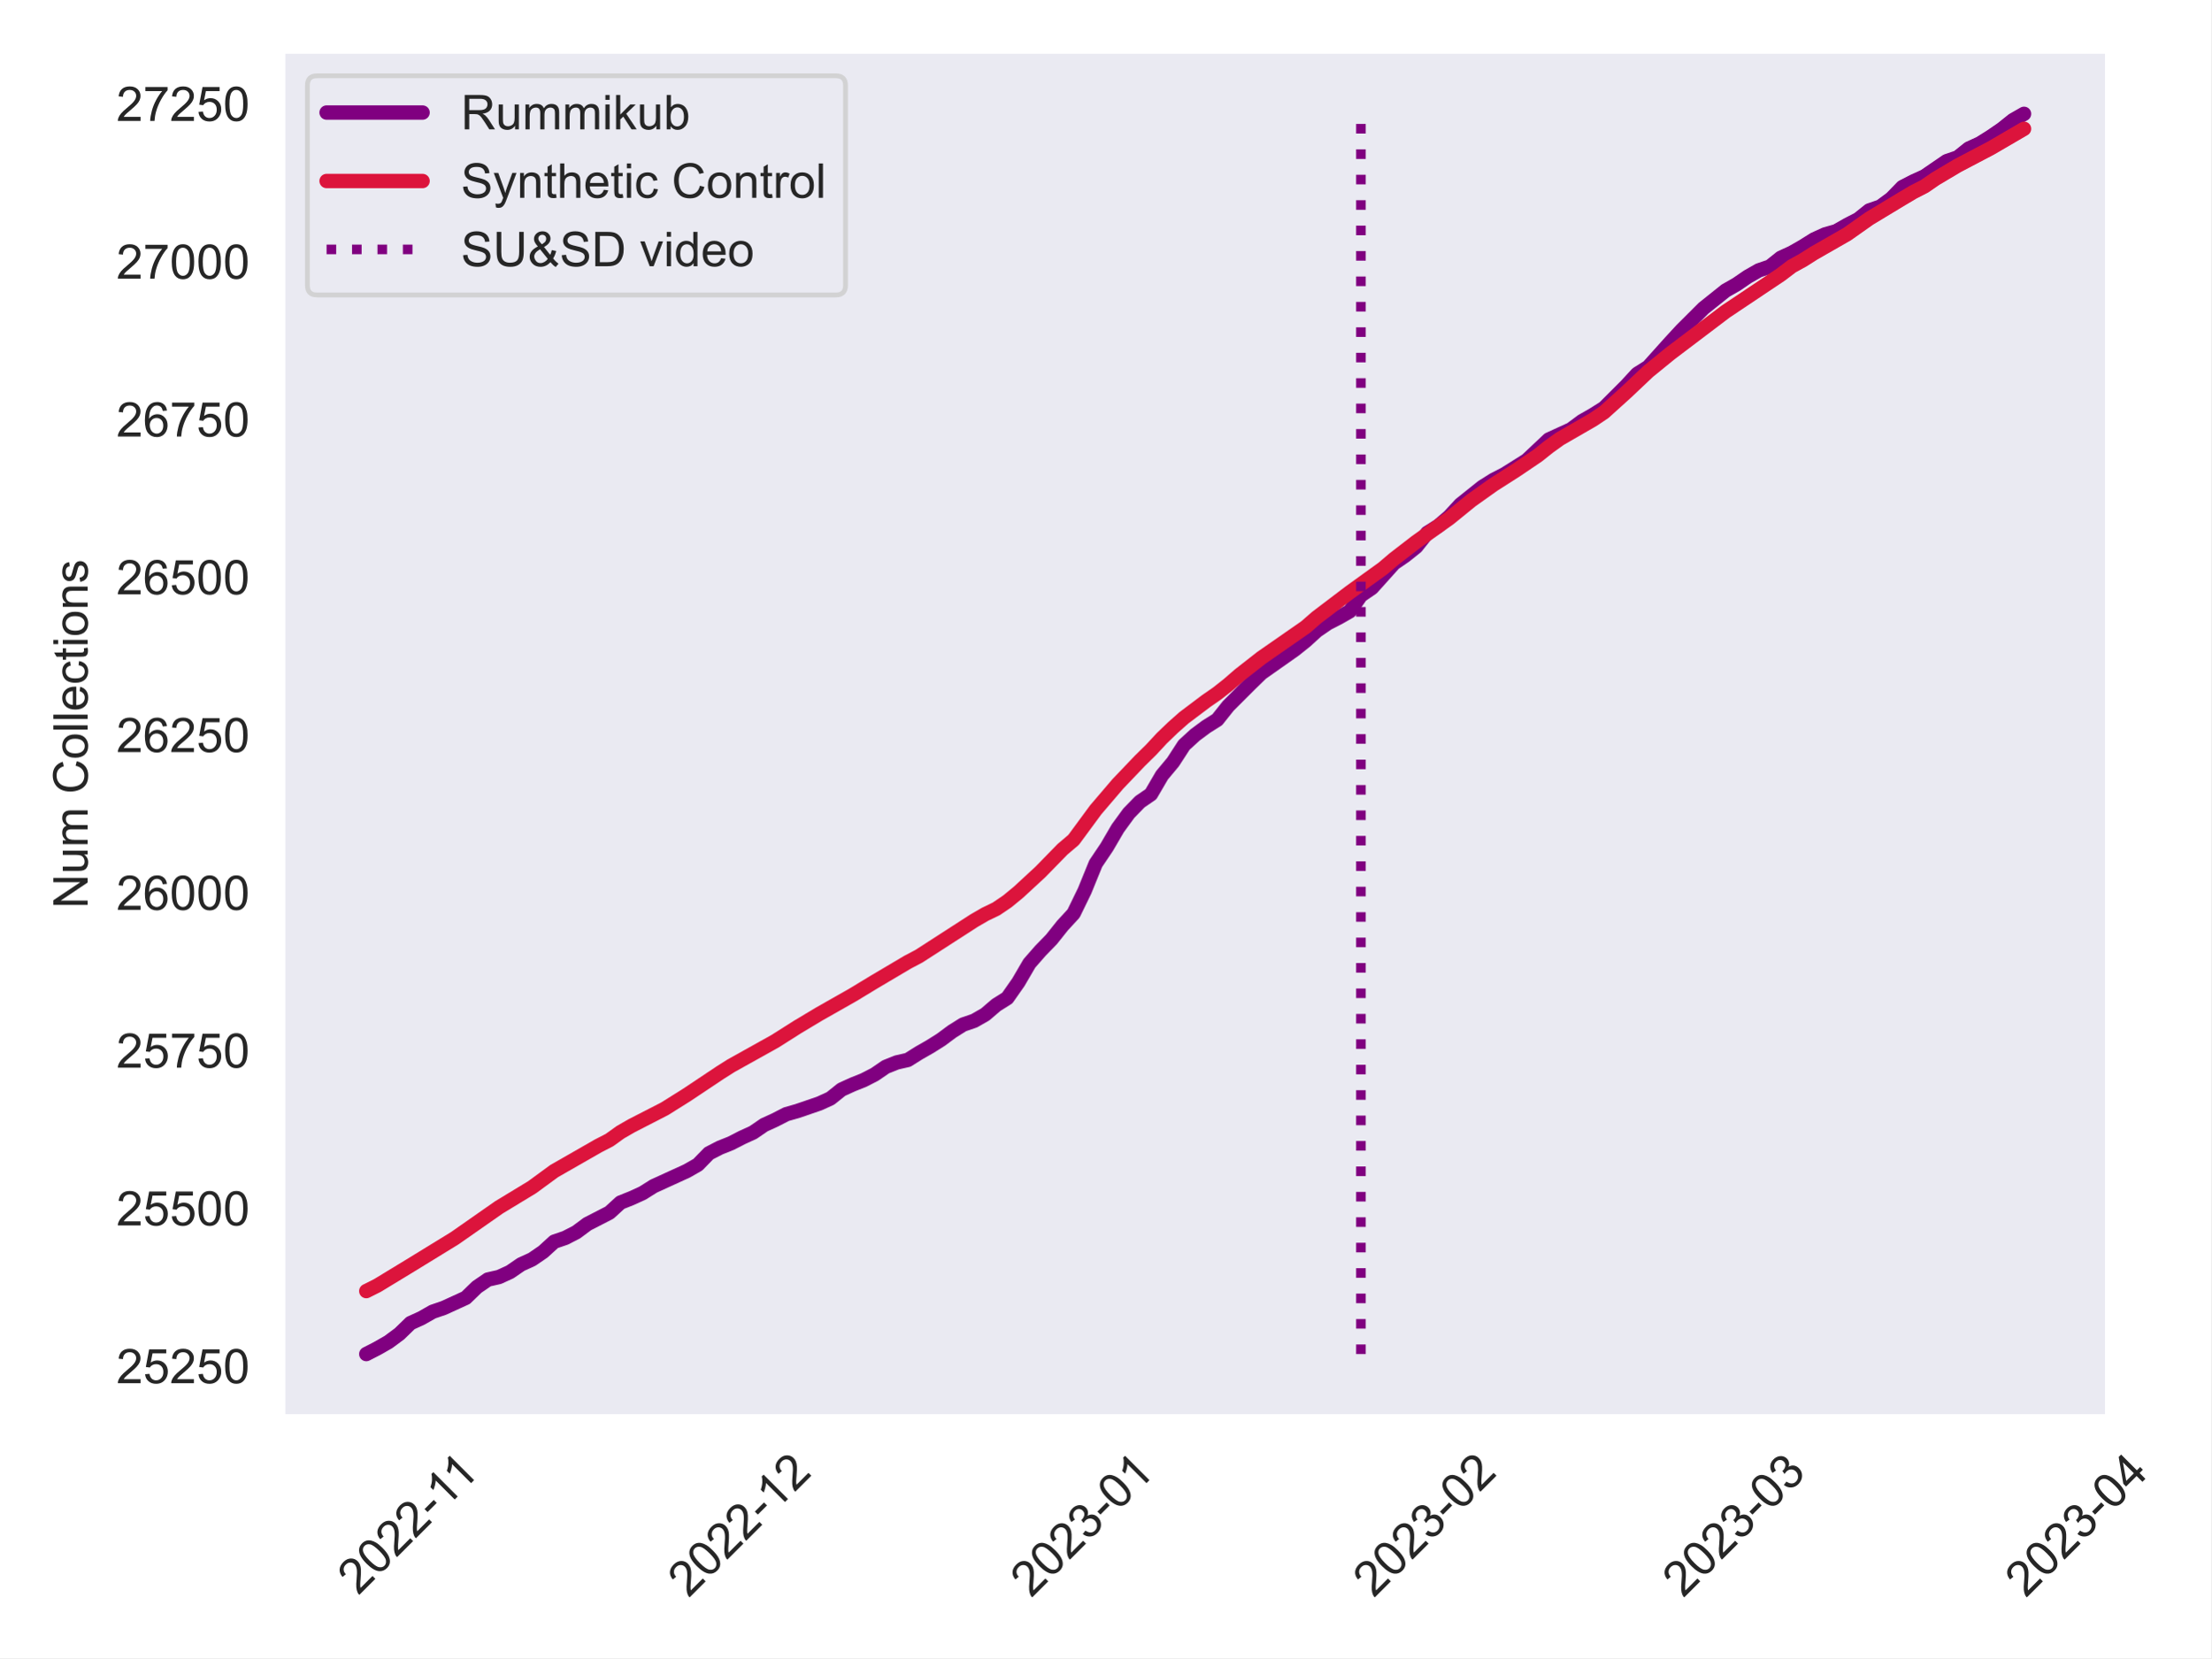
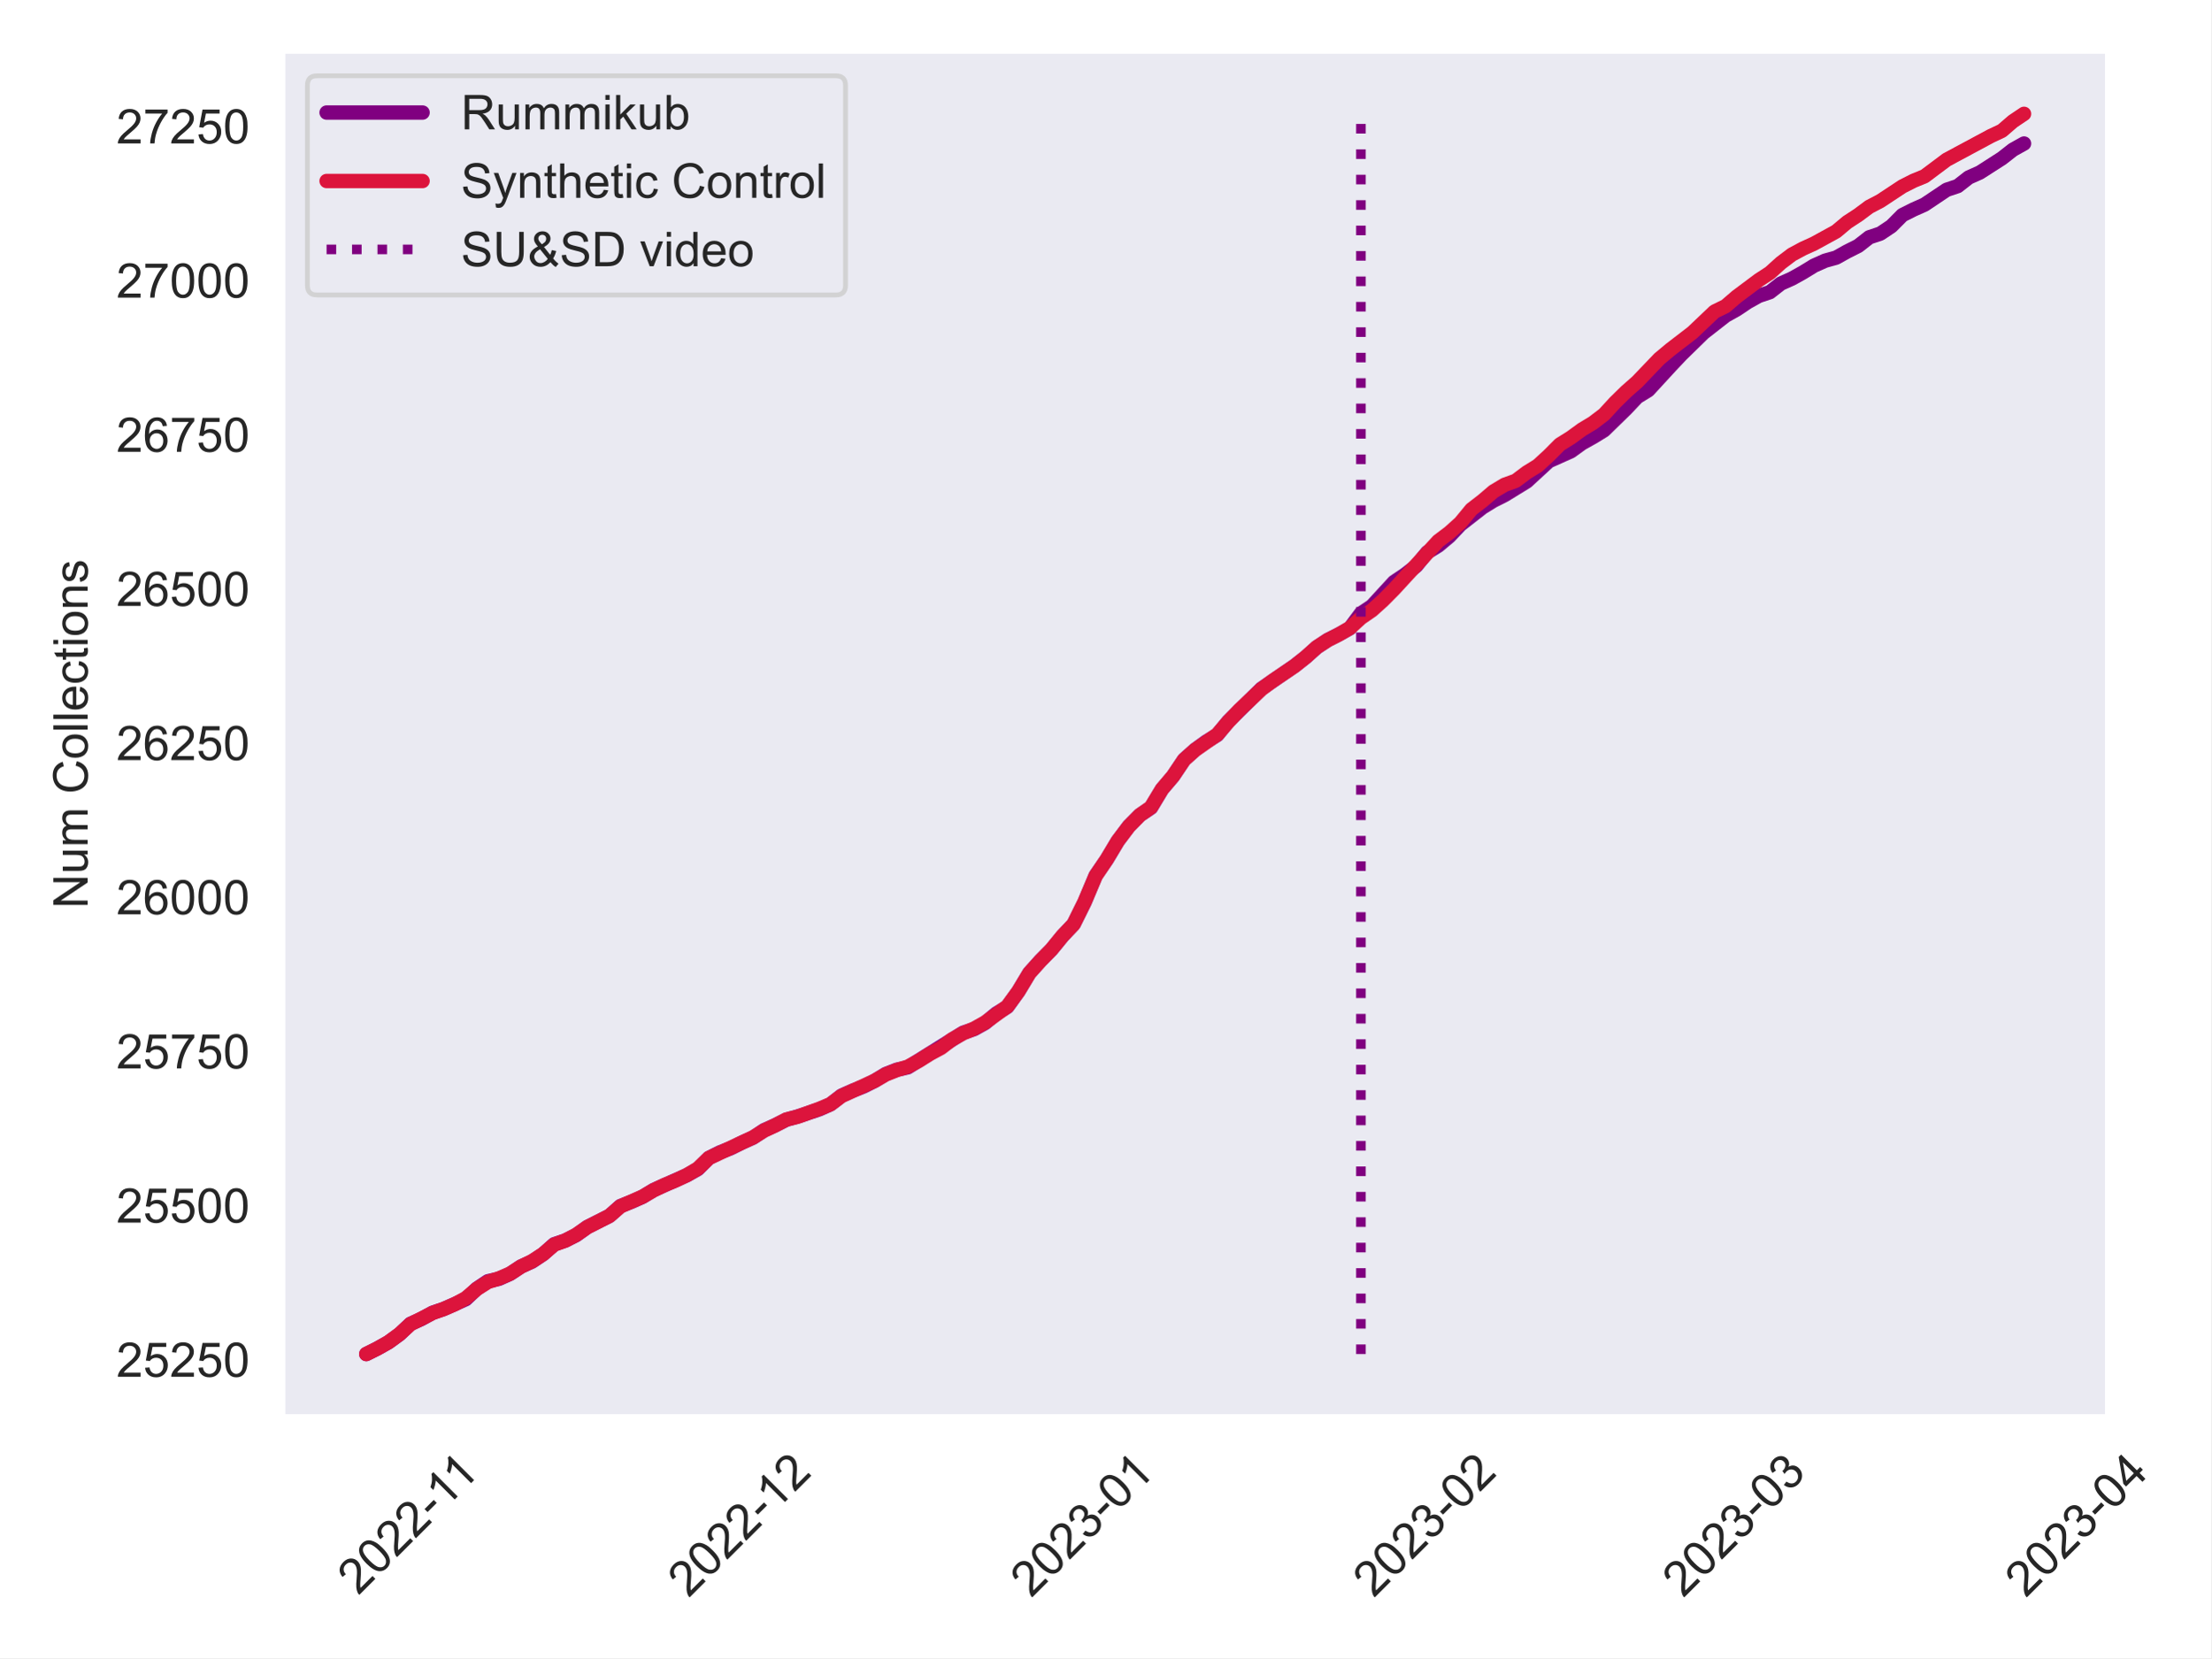
<svg xmlns="http://www.w3.org/2000/svg" xmlns:xlink="http://www.w3.org/1999/xlink" width="460.8pt" height="345.6pt" viewBox="0 0 460.8 345.6" version="1.1">
  <defs>
    <style type="text/css">*{stroke-linejoin: round; stroke-linecap: butt}</style>
  </defs>
  <g id="figure_1">
    <g id="patch_1">
      <path d="M 0 345.6  L 460.8 345.6  L 460.8 0  L 0 0  z " style="fill: #ffffff" />
    </g>
    <g id="axes_1">
      <g id="patch_2">
        <path d="M 59.06 295.153  L 439.087 295.153  L 439.087 10.8  L 59.06 10.8  z " style="fill: #eaeaf2" />
      </g>
      <g id="matplotlib.axis_1">
        <g id="xtick_1">
          <g id="text_1">
            <g style="fill: #262626" transform="translate(74.66173 332.6402) rotate(-45) scale(0.1 -0.1)">
              <defs>
                <path id="ArialMT-32" d="M 3222 541  L 3222 0  L 194 0  Q 188 203 259 391  Q 375 700 629 1000  Q 884 1300 1366 1694  Q 2113 2306 2375 2664  Q 2638 3022 2638 3341  Q 2638 3675 2398 3904  Q 2159 4134 1775 4134  Q 1369 4134 1125 3890  Q 881 3647 878 3216  L 300 3275  Q 359 3922 746 4261  Q 1134 4600 1788 4600  Q 2447 4600 2831 4234  Q 3216 3869 3216 3328  Q 3216 3053 3103 2787  Q 2991 2522 2730 2228  Q 2469 1934 1863 1422  Q 1356 997 1212 845  Q 1069 694 975 541  L 3222 541  z " transform="scale(0.015625)" />
                <path id="ArialMT-30" d="M 266 2259  Q 266 3072 433 3567  Q 600 4063 929 4331  Q 1259 4600 1759 4600  Q 2128 4600 2406 4451  Q 2684 4303 2865 4023  Q 3047 3744 3150 3342  Q 3253 2941 3253 2259  Q 3253 1453 3087 958  Q 2922 463 2592 192  Q 2263 -78 1759 -78  Q 1097 -78 719 397  Q 266 969 266 2259  z M 844 2259  Q 844 1131 1108 757  Q 1372 384 1759 384  Q 2147 384 2411 759  Q 2675 1134 2675 2259  Q 2675 3391 2411 3762  Q 2147 4134 1753 4134  Q 1366 4134 1134 3806  Q 844 3388 844 2259  z " transform="scale(0.015625)" />
                <path id="ArialMT-2d" d="M 203 1375  L 203 1941  L 1931 1941  L 1931 1375  L 203 1375  z " transform="scale(0.015625)" />
                <path id="ArialMT-31" d="M 2384 0  L 1822 0  L 1822 3584  Q 1619 3391 1289 3197  Q 959 3003 697 2906  L 697 3450  Q 1169 3672 1522 3987  Q 1875 4303 2022 4600  L 2384 4600  L 2384 0  z " transform="scale(0.015625)" />
              </defs>
              <use xlink:href="#ArialMT-32" />
              <use xlink:href="#ArialMT-30" x="55.615" />
              <use xlink:href="#ArialMT-32" x="111.23" />
              <use xlink:href="#ArialMT-32" x="166.846" />
              <use xlink:href="#ArialMT-2d" x="222.461" />
              <use xlink:href="#ArialMT-31" x="255.762" />
              <use xlink:href="#ArialMT-31" x="304.002" />
            </g>
          </g>
        </g>
        <g id="xtick_2">
          <g id="text_2">
            <g style="fill: #262626" transform="translate(143.4969 333.1617) rotate(-45) scale(0.1 -0.1)">
              <use xlink:href="#ArialMT-32" />
              <use xlink:href="#ArialMT-30" x="55.615" />
              <use xlink:href="#ArialMT-32" x="111.23" />
              <use xlink:href="#ArialMT-32" x="166.846" />
              <use xlink:href="#ArialMT-2d" x="222.461" />
              <use xlink:href="#ArialMT-31" x="255.762" />
              <use xlink:href="#ArialMT-32" x="311.377" />
            </g>
          </g>
        </g>
        <g id="xtick_3">
          <g id="text_3">
            <g style="fill: #262626" transform="translate(214.8959 333.1617) rotate(-45) scale(0.1 -0.1)">
              <defs>
                <path id="ArialMT-33" d="M 269 1209  L 831 1284  Q 928 806 1161 595  Q 1394 384 1728 384  Q 2125 384 2398 659  Q 2672 934 2672 1341  Q 2672 1728 2419 1979  Q 2166 2231 1775 2231  Q 1616 2231 1378 2169  L 1441 2663  Q 1497 2656 1531 2656  Q 1891 2656 2178 2843  Q 2466 3031 2466 3422  Q 2466 3731 2256 3934  Q 2047 4138 1716 4138  Q 1388 4138 1169 3931  Q 950 3725 888 3313  L 325 3413  Q 428 3978 793 4289  Q 1159 4600 1703 4600  Q 2078 4600 2393 4439  Q 2709 4278 2876 4000  Q 3044 3722 3044 3409  Q 3044 3113 2884 2869  Q 2725 2625 2413 2481  Q 2819 2388 3044 2092  Q 3269 1797 3269 1353  Q 3269 753 2831 336  Q 2394 -81 1725 -81  Q 1122 -81 723 278  Q 325 638 269 1209  z " transform="scale(0.015625)" />
              </defs>
              <use xlink:href="#ArialMT-32" />
              <use xlink:href="#ArialMT-30" x="55.615" />
              <use xlink:href="#ArialMT-32" x="111.23" />
              <use xlink:href="#ArialMT-33" x="166.846" />
              <use xlink:href="#ArialMT-2d" x="222.461" />
              <use xlink:href="#ArialMT-30" x="255.762" />
              <use xlink:href="#ArialMT-31" x="311.377" />
            </g>
          </g>
        </g>
        <g id="xtick_4">
          <g id="text_4">
            <g style="fill: #262626" transform="translate(286.295 333.1617) rotate(-45) scale(0.1 -0.1)">
              <use xlink:href="#ArialMT-32" />
              <use xlink:href="#ArialMT-30" x="55.615" />
              <use xlink:href="#ArialMT-32" x="111.23" />
              <use xlink:href="#ArialMT-33" x="166.846" />
              <use xlink:href="#ArialMT-2d" x="222.461" />
              <use xlink:href="#ArialMT-30" x="255.762" />
              <use xlink:href="#ArialMT-32" x="311.377" />
            </g>
          </g>
        </g>
        <g id="xtick_5">
          <g id="text_5">
            <g style="fill: #262626" transform="translate(350.7845 333.1617) rotate(-45) scale(0.1 -0.1)">
              <use xlink:href="#ArialMT-32" />
              <use xlink:href="#ArialMT-30" x="55.615" />
              <use xlink:href="#ArialMT-32" x="111.23" />
              <use xlink:href="#ArialMT-33" x="166.846" />
              <use xlink:href="#ArialMT-2d" x="222.461" />
              <use xlink:href="#ArialMT-30" x="255.762" />
              <use xlink:href="#ArialMT-33" x="311.377" />
            </g>
          </g>
        </g>
        <g id="xtick_6">
          <g id="text_6">
            <g style="fill: #262626" transform="translate(422.1836 333.1617) rotate(-45) scale(0.1 -0.1)">
              <defs>
                <path id="ArialMT-34" d="M 2069 0  L 2069 1097  L 81 1097  L 81 1613  L 2172 4581  L 2631 4581  L 2631 1613  L 3250 1613  L 3250 1097  L 2631 1097  L 2631 0  L 2069 0  z M 2069 1613  L 2069 3678  L 634 1613  L 2069 1613  z " transform="scale(0.015625)" />
              </defs>
              <use xlink:href="#ArialMT-32" />
              <use xlink:href="#ArialMT-30" x="55.615" />
              <use xlink:href="#ArialMT-32" x="111.23" />
              <use xlink:href="#ArialMT-33" x="166.846" />
              <use xlink:href="#ArialMT-2d" x="222.461" />
              <use xlink:href="#ArialMT-30" x="255.762" />
              <use xlink:href="#ArialMT-34" x="311.377" />
            </g>
          </g>
        </g>
      </g>
      <g id="matplotlib.axis_2">
        <g id="ytick_1">
          <g id="text_7">
-             <g style="fill: #262626" transform="translate(24.25531 288.3062) scale(0.1 -0.1)">
+             <g style="fill: #262626" transform="translate(24.25531 286.9635) scale(0.1 -0.1)">
              <defs>
                <path id="ArialMT-35" d="M 266 1200  L 856 1250  Q 922 819 1161 601  Q 1400 384 1738 384  Q 2144 384 2425 690  Q 2706 997 2706 1503  Q 2706 1984 2436 2262  Q 2166 2541 1728 2541  Q 1456 2541 1237 2417  Q 1019 2294 894 2097  L 366 2166  L 809 4519  L 3088 4519  L 3088 3981  L 1259 3981  L 1013 2750  Q 1425 3038 1878 3038  Q 2478 3038 2890 2622  Q 3303 2206 3303 1553  Q 3303 931 2941 478  Q 2500 -78 1738 -78  Q 1113 -78 717 272  Q 322 622 266 1200  z " transform="scale(0.015625)" />
              </defs>
              <use xlink:href="#ArialMT-32" />
              <use xlink:href="#ArialMT-35" x="55.615" />
              <use xlink:href="#ArialMT-32" x="111.23" />
              <use xlink:href="#ArialMT-35" x="166.846" />
              <use xlink:href="#ArialMT-30" x="222.461" />
            </g>
          </g>
        </g>
        <g id="ytick_2">
          <g id="text_8">
-             <g style="fill: #262626" transform="translate(24.25531 255.4178) scale(0.1 -0.1)">
+             <g style="fill: #262626" transform="translate(24.25531 254.8295) scale(0.1 -0.1)">
              <use xlink:href="#ArialMT-32" />
              <use xlink:href="#ArialMT-35" x="55.615" />
              <use xlink:href="#ArialMT-35" x="111.23" />
              <use xlink:href="#ArialMT-30" x="166.846" />
              <use xlink:href="#ArialMT-30" x="222.461" />
            </g>
          </g>
        </g>
        <g id="ytick_3">
          <g id="text_9">
-             <g style="fill: #262626" transform="translate(24.25531 222.5294) scale(0.1 -0.1)">
+             <g style="fill: #262626" transform="translate(24.25531 222.6955) scale(0.1 -0.1)">
              <defs>
                <path id="ArialMT-37" d="M 303 3981  L 303 4522  L 3269 4522  L 3269 4084  Q 2831 3619 2401 2847  Q 1972 2075 1738 1259  Q 1569 684 1522 0  L 944 0  Q 953 541 1156 1306  Q 1359 2072 1739 2783  Q 2119 3494 2547 3981  L 303 3981  z " transform="scale(0.015625)" />
              </defs>
              <use xlink:href="#ArialMT-32" />
              <use xlink:href="#ArialMT-35" x="55.615" />
              <use xlink:href="#ArialMT-37" x="111.23" />
              <use xlink:href="#ArialMT-35" x="166.846" />
              <use xlink:href="#ArialMT-30" x="222.461" />
            </g>
          </g>
        </g>
        <g id="ytick_4">
          <g id="text_10">
-             <g style="fill: #262626" transform="translate(24.25531 189.6411) scale(0.1 -0.1)">
+             <g style="fill: #262626" transform="translate(24.25531 190.5615) scale(0.1 -0.1)">
              <defs>
                <path id="ArialMT-36" d="M 3184 3459  L 2625 3416  Q 2550 3747 2413 3897  Q 2184 4138 1850 4138  Q 1581 4138 1378 3988  Q 1113 3794 959 3422  Q 806 3050 800 2363  Q 1003 2672 1297 2822  Q 1591 2972 1913 2972  Q 2475 2972 2870 2558  Q 3266 2144 3266 1488  Q 3266 1056 3080 686  Q 2894 316 2569 119  Q 2244 -78 1831 -78  Q 1128 -78 684 439  Q 241 956 241 2144  Q 241 3472 731 4075  Q 1159 4600 1884 4600  Q 2425 4600 2770 4297  Q 3116 3994 3184 3459  z M 888 1484  Q 888 1194 1011 928  Q 1134 663 1356 523  Q 1578 384 1822 384  Q 2178 384 2434 671  Q 2691 959 2691 1453  Q 2691 1928 2437 2201  Q 2184 2475 1800 2475  Q 1419 2475 1153 2201  Q 888 1928 888 1484  z " transform="scale(0.015625)" />
              </defs>
              <use xlink:href="#ArialMT-32" />
              <use xlink:href="#ArialMT-36" x="55.615" />
              <use xlink:href="#ArialMT-30" x="111.23" />
              <use xlink:href="#ArialMT-30" x="166.846" />
              <use xlink:href="#ArialMT-30" x="222.461" />
            </g>
          </g>
        </g>
        <g id="ytick_5">
          <g id="text_11">
-             <g style="fill: #262626" transform="translate(24.25531 156.7527) scale(0.1 -0.1)">
+             <g style="fill: #262626" transform="translate(24.25531 158.4276) scale(0.1 -0.1)">
              <use xlink:href="#ArialMT-32" />
              <use xlink:href="#ArialMT-36" x="55.615" />
              <use xlink:href="#ArialMT-32" x="111.23" />
              <use xlink:href="#ArialMT-35" x="166.846" />
              <use xlink:href="#ArialMT-30" x="222.461" />
            </g>
          </g>
        </g>
        <g id="ytick_6">
          <g id="text_12">
-             <g style="fill: #262626" transform="translate(24.25531 123.8643) scale(0.1 -0.1)">
+             <g style="fill: #262626" transform="translate(24.25531 126.2936) scale(0.1 -0.1)">
              <use xlink:href="#ArialMT-32" />
              <use xlink:href="#ArialMT-36" x="55.615" />
              <use xlink:href="#ArialMT-35" x="111.23" />
              <use xlink:href="#ArialMT-30" x="166.846" />
              <use xlink:href="#ArialMT-30" x="222.461" />
            </g>
          </g>
        </g>
        <g id="ytick_7">
          <g id="text_13">
-             <g style="fill: #262626" transform="translate(24.25531 90.97593) scale(0.1 -0.1)">
+             <g style="fill: #262626" transform="translate(24.25531 94.1596) scale(0.1 -0.1)">
              <use xlink:href="#ArialMT-32" />
              <use xlink:href="#ArialMT-36" x="55.615" />
              <use xlink:href="#ArialMT-37" x="111.23" />
              <use xlink:href="#ArialMT-35" x="166.846" />
              <use xlink:href="#ArialMT-30" x="222.461" />
            </g>
          </g>
        </g>
        <g id="ytick_8">
          <g id="text_14">
-             <g style="fill: #262626" transform="translate(24.25531 58.08756) scale(0.1 -0.1)">
+             <g style="fill: #262626" transform="translate(24.25531 62.02562) scale(0.1 -0.1)">
              <use xlink:href="#ArialMT-32" />
              <use xlink:href="#ArialMT-37" x="55.615" />
              <use xlink:href="#ArialMT-30" x="111.23" />
              <use xlink:href="#ArialMT-30" x="166.846" />
              <use xlink:href="#ArialMT-30" x="222.461" />
            </g>
          </g>
        </g>
        <g id="ytick_9">
          <g id="text_15">
-             <g style="fill: #262626" transform="translate(24.25531 25.19918) scale(0.1 -0.1)">
+             <g style="fill: #262626" transform="translate(24.25531 29.89165) scale(0.1 -0.1)">
              <use xlink:href="#ArialMT-32" />
              <use xlink:href="#ArialMT-37" x="55.615" />
              <use xlink:href="#ArialMT-32" x="111.23" />
              <use xlink:href="#ArialMT-35" x="166.846" />
              <use xlink:href="#ArialMT-30" x="222.461" />
            </g>
          </g>
        </g>
        <g id="text_16">
          <g style="fill: #262626" transform="translate(18.26781 189.3764) rotate(-90) scale(0.1 -0.1)">
            <defs>
              <path id="ArialMT-4e" d="M 488 0  L 488 4581  L 1109 4581  L 3516 984  L 3516 4581  L 4097 4581  L 4097 0  L 3475 0  L 1069 3600  L 1069 0  L 488 0  z " transform="scale(0.015625)" />
              <path id="ArialMT-75" d="M 2597 0  L 2597 488  Q 2209 -75 1544 -75  Q 1250 -75 995 37  Q 741 150 617 320  Q 494 491 444 738  Q 409 903 409 1263  L 409 3319  L 972 3319  L 972 1478  Q 972 1038 1006 884  Q 1059 663 1231 536  Q 1403 409 1656 409  Q 1909 409 2131 539  Q 2353 669 2445 892  Q 2538 1116 2538 1541  L 2538 3319  L 3100 3319  L 3100 0  L 2597 0  z " transform="scale(0.015625)" />
              <path id="ArialMT-6d" d="M 422 0  L 422 3319  L 925 3319  L 925 2853  Q 1081 3097 1340 3245  Q 1600 3394 1931 3394  Q 2300 3394 2536 3241  Q 2772 3088 2869 2813  Q 3263 3394 3894 3394  Q 4388 3394 4653 3120  Q 4919 2847 4919 2278  L 4919 0  L 4359 0  L 4359 2091  Q 4359 2428 4304 2576  Q 4250 2725 4106 2815  Q 3963 2906 3769 2906  Q 3419 2906 3187 2673  Q 2956 2441 2956 1928  L 2956 0  L 2394 0  L 2394 2156  Q 2394 2531 2256 2718  Q 2119 2906 1806 2906  Q 1569 2906 1367 2781  Q 1166 2656 1075 2415  Q 984 2175 984 1722  L 984 0  L 422 0  z " transform="scale(0.015625)" />
              <path id="ArialMT-20" transform="scale(0.015625)" />
              <path id="ArialMT-43" d="M 3763 1606  L 4369 1453  Q 4178 706 3683 314  Q 3188 -78 2472 -78  Q 1731 -78 1267 223  Q 803 525 561 1097  Q 319 1669 319 2325  Q 319 3041 592 3573  Q 866 4106 1370 4382  Q 1875 4659 2481 4659  Q 3169 4659 3637 4309  Q 4106 3959 4291 3325  L 3694 3184  Q 3534 3684 3231 3912  Q 2928 4141 2469 4141  Q 1941 4141 1586 3887  Q 1231 3634 1087 3207  Q 944 2781 944 2328  Q 944 1744 1114 1308  Q 1284 872 1643 656  Q 2003 441 2422 441  Q 2931 441 3284 734  Q 3638 1028 3763 1606  z " transform="scale(0.015625)" />
              <path id="ArialMT-6f" d="M 213 1659  Q 213 2581 725 3025  Q 1153 3394 1769 3394  Q 2453 3394 2887 2945  Q 3322 2497 3322 1706  Q 3322 1066 3130 698  Q 2938 331 2570 128  Q 2203 -75 1769 -75  Q 1072 -75 642 372  Q 213 819 213 1659  z M 791 1659  Q 791 1022 1069 705  Q 1347 388 1769 388  Q 2188 388 2466 706  Q 2744 1025 2744 1678  Q 2744 2294 2464 2611  Q 2184 2928 1769 2928  Q 1347 2928 1069 2612  Q 791 2297 791 1659  z " transform="scale(0.015625)" />
              <path id="ArialMT-6c" d="M 409 0  L 409 4581  L 972 4581  L 972 0  L 409 0  z " transform="scale(0.015625)" />
              <path id="ArialMT-65" d="M 2694 1069  L 3275 997  Q 3138 488 2766 206  Q 2394 -75 1816 -75  Q 1088 -75 661 373  Q 234 822 234 1631  Q 234 2469 665 2931  Q 1097 3394 1784 3394  Q 2450 3394 2872 2941  Q 3294 2488 3294 1666  Q 3294 1616 3291 1516  L 816 1516  Q 847 969 1125 678  Q 1403 388 1819 388  Q 2128 388 2347 550  Q 2566 713 2694 1069  z M 847 1978  L 2700 1978  Q 2663 2397 2488 2606  Q 2219 2931 1791 2931  Q 1403 2931 1139 2672  Q 875 2413 847 1978  z " transform="scale(0.015625)" />
              <path id="ArialMT-63" d="M 2588 1216  L 3141 1144  Q 3050 572 2676 248  Q 2303 -75 1759 -75  Q 1078 -75 664 370  Q 250 816 250 1647  Q 250 2184 428 2587  Q 606 2991 970 3192  Q 1334 3394 1763 3394  Q 2303 3394 2647 3120  Q 2991 2847 3088 2344  L 2541 2259  Q 2463 2594 2264 2762  Q 2066 2931 1784 2931  Q 1359 2931 1093 2626  Q 828 2322 828 1663  Q 828 994 1084 691  Q 1341 388 1753 388  Q 2084 388 2306 591  Q 2528 794 2588 1216  z " transform="scale(0.015625)" />
              <path id="ArialMT-74" d="M 1650 503  L 1731 6  Q 1494 -44 1306 -44  Q 1000 -44 831 53  Q 663 150 594 308  Q 525 466 525 972  L 525 2881  L 113 2881  L 113 3319  L 525 3319  L 525 4141  L 1084 4478  L 1084 3319  L 1650 3319  L 1650 2881  L 1084 2881  L 1084 941  Q 1084 700 1114 631  Q 1144 563 1211 522  Q 1278 481 1403 481  Q 1497 481 1650 503  z " transform="scale(0.015625)" />
              <path id="ArialMT-69" d="M 425 3934  L 425 4581  L 988 4581  L 988 3934  L 425 3934  z M 425 0  L 425 3319  L 988 3319  L 988 0  L 425 0  z " transform="scale(0.015625)" />
              <path id="ArialMT-6e" d="M 422 0  L 422 3319  L 928 3319  L 928 2847  Q 1294 3394 1984 3394  Q 2284 3394 2536 3286  Q 2788 3178 2913 3003  Q 3038 2828 3088 2588  Q 3119 2431 3119 2041  L 3119 0  L 2556 0  L 2556 2019  Q 2556 2363 2490 2533  Q 2425 2703 2258 2804  Q 2091 2906 1866 2906  Q 1506 2906 1245 2678  Q 984 2450 984 1813  L 984 0  L 422 0  z " transform="scale(0.015625)" />
              <path id="ArialMT-73" d="M 197 991  L 753 1078  Q 800 744 1014 566  Q 1228 388 1613 388  Q 2000 388 2187 545  Q 2375 703 2375 916  Q 2375 1106 2209 1216  Q 2094 1291 1634 1406  Q 1016 1563 777 1677  Q 538 1791 414 1992  Q 291 2194 291 2438  Q 291 2659 392 2848  Q 494 3038 669 3163  Q 800 3259 1026 3326  Q 1253 3394 1513 3394  Q 1903 3394 2198 3281  Q 2494 3169 2634 2976  Q 2775 2784 2828 2463  L 2278 2388  Q 2241 2644 2061 2787  Q 1881 2931 1553 2931  Q 1166 2931 1000 2803  Q 834 2675 834 2503  Q 834 2394 903 2306  Q 972 2216 1119 2156  Q 1203 2125 1616 2013  Q 2213 1853 2448 1751  Q 2684 1650 2818 1456  Q 2953 1263 2953 975  Q 2953 694 2789 445  Q 2625 197 2315 61  Q 2006 -75 1616 -75  Q 969 -75 630 194  Q 291 463 197 991  z " transform="scale(0.015625)" />
            </defs>
            <use xlink:href="#ArialMT-4e" />
            <use xlink:href="#ArialMT-75" x="72.217" />
            <use xlink:href="#ArialMT-6d" x="127.832" />
            <use xlink:href="#ArialMT-20" x="211.133" />
            <use xlink:href="#ArialMT-43" x="238.916" />
            <use xlink:href="#ArialMT-6f" x="311.133" />
            <use xlink:href="#ArialMT-6c" x="366.748" />
            <use xlink:href="#ArialMT-6c" x="388.965" />
            <use xlink:href="#ArialMT-65" x="411.182" />
            <use xlink:href="#ArialMT-63" x="466.797" />
            <use xlink:href="#ArialMT-74" x="516.797" />
            <use xlink:href="#ArialMT-69" x="544.58" />
            <use xlink:href="#ArialMT-6f" x="566.797" />
            <use xlink:href="#ArialMT-6e" x="622.412" />
            <use xlink:href="#ArialMT-73" x="678.027" />
          </g>
        </g>
      </g>
      <g id="PolyCollection_1" />
      <g id="PolyCollection_2" />
      <g id="line2d_1">
-         <path d="M 76.334 282.228  L 78.637 281.044  L 80.94 279.728  L 83.244 278.018  L 85.547 275.782  L 87.85 274.729  L 90.153 273.414  L 92.456 272.624  L 97.063 270.519  L 99.366 268.283  L 101.669 266.704  L 103.972 266.178  L 106.276 265.126  L 108.579 263.547  L 110.882 262.495  L 113.185 260.916  L 115.488 258.811  L 117.791 258.022  L 120.095 256.838  L 122.398 255.128  L 127.004 252.76  L 129.307 250.655  L 131.611 249.734  L 133.914 248.682  L 136.217 247.235  L 143.127 244.077  L 145.43 242.762  L 147.733 240.394  L 150.036 239.21  L 152.339 238.289  L 154.643 237.105  L 156.946 236.052  L 159.249 234.474  L 161.552 233.421  L 163.855 232.237  L 166.159 231.58  L 170.765 230.001  L 173.068 228.949  L 175.371 227.107  L 177.675 226.054  L 179.978 225.134  L 182.281 223.95  L 184.584 222.371  L 186.887 221.45  L 189.191 220.924  L 191.494 219.477  L 193.797 218.161  L 196.1 216.714  L 198.403 215.004  L 200.707 213.557  L 203.01 212.768  L 205.313 211.452  L 207.616 209.479  L 209.919 208.032  L 212.223 204.743  L 214.526 200.796  L 216.829 198.165  L 219.132 195.797  L 221.435 192.903  L 223.739 190.403  L 226.042 185.667  L 228.345 180.011  L 230.648 176.59  L 232.951 172.644  L 235.254 169.486  L 237.558 167.118  L 239.861 165.54  L 242.164 161.593  L 244.467 158.831  L 246.77 155.279  L 249.074 153.174  L 251.377 151.464  L 253.68 150.016  L 255.983 147.122  L 260.59 142.518  L 262.893 140.282  L 269.802 135.414  L 272.106 133.572  L 274.409 131.467  L 276.712 129.889  L 279.015 128.705  L 281.318 127.389  L 283.622 124.1  L 285.925 122.522  L 290.531 117.391  L 292.834 115.813  L 295.138 113.971  L 297.441 111.077  L 299.744 109.63  L 302.047 107.656  L 304.35 105.157  L 308.957 101.473  L 311.26 100.026  L 313.563 98.842  L 318.17 95.948  L 322.776 91.607  L 327.382 89.502  L 329.686 87.792  L 331.989 86.476  L 334.292 85.029  L 338.898 80.425  L 341.202 77.925  L 343.505 76.478  L 348.111 71.347  L 350.414 68.848  L 355.021 64.244  L 359.627 60.56  L 361.93 59.245  L 364.233 57.666  L 366.537 56.35  L 368.84 55.561  L 371.143 53.719  L 373.446 52.667  L 375.749 51.351  L 378.053 49.904  L 380.356 48.852  L 382.659 48.194  L 384.962 46.879  L 387.265 45.695  L 389.569 43.853  L 391.872 43.063  L 394.175 41.353  L 396.478 38.985  L 398.781 37.801  L 401.085 36.749  L 405.691 33.592  L 407.994 32.802  L 410.297 30.961  L 412.601 29.908  L 414.904 28.461  L 417.207 26.882  L 419.51 25.041  L 421.813 23.725  L 421.813 23.725  " clip-path="url(#pff8c3b8825)" style="fill: none; stroke: #800080; stroke-width: 3; stroke-linecap: round" />
+         <path d="M 76.334 282.228  L 78.637 281.071  L 80.94 279.786  L 83.244 278.115  L 85.547 275.929  L 87.85 274.901  L 90.153 273.616  L 92.456 272.845  L 97.063 270.788  L 99.366 268.603  L 101.669 267.061  L 103.972 266.546  L 106.276 265.518  L 108.579 263.976  L 110.882 262.947  L 113.185 261.405  L 115.488 259.348  L 117.791 258.577  L 120.095 257.42  L 122.398 255.749  L 127.004 253.436  L 129.307 251.379  L 131.611 250.479  L 133.914 249.451  L 136.217 248.037  L 143.127 244.952  L 145.43 243.667  L 147.733 241.353  L 150.036 240.197  L 152.339 239.297  L 154.643 238.14  L 156.946 237.112  L 159.249 235.569  L 161.552 234.541  L 163.855 233.384  L 166.159 232.741  L 170.765 231.199  L 173.068 230.171  L 175.371 228.371  L 177.675 227.343  L 179.978 226.443  L 182.281 225.286  L 184.584 223.872  L 186.887 222.973  L 189.191 222.459  L 200.707 215.261  L 203.01 214.489  L 205.313 213.204  L 207.616 211.276  L 209.919 209.862  L 212.223 206.649  L 214.526 202.793  L 216.829 200.222  L 219.132 197.908  L 221.435 195.08  L 223.739 192.638  L 226.042 188.011  L 228.345 182.484  L 230.648 179.142  L 232.951 175.286  L 235.254 172.201  L 237.558 169.887  L 239.861 168.345  L 242.164 164.489  L 244.467 161.79  L 246.77 158.319  L 249.074 156.263  L 251.377 154.592  L 253.68 153.178  L 255.983 150.35  L 262.893 143.537  L 269.802 138.782  L 272.106 136.982  L 274.409 134.926  L 276.712 133.383  L 279.015 132.226  L 281.318 130.941  L 283.622 127.856  L 285.925 126.314  L 290.531 121.301  L 292.834 119.758  L 295.138 117.959  L 297.441 115.131  L 299.744 113.717  L 302.047 111.789  L 304.35 109.347  L 308.957 105.748  L 311.26 104.334  L 313.563 103.177  L 318.17 100.349  L 322.776 96.108  L 327.382 94.051  L 329.686 92.38  L 331.989 91.095  L 334.292 89.681  L 338.898 85.182  L 341.202 82.74  L 343.505 81.326  L 348.111 76.313  L 350.414 73.871  L 355.021 69.372  L 359.627 65.773  L 361.93 64.488  L 364.233 62.945  L 366.537 61.66  L 368.84 60.889  L 371.143 59.089  L 373.446 58.061  L 375.749 56.776  L 378.053 55.362  L 380.356 54.334  L 382.659 53.691  L 384.962 52.406  L 387.265 51.249  L 389.569 49.449  L 391.872 48.678  L 394.175 47.136  L 396.478 44.822  L 398.781 43.665  L 401.085 42.637  L 405.691 39.552  L 407.994 38.781  L 410.297 36.981  L 412.601 35.953  L 417.207 32.997  L 419.51 31.197  L 421.813 29.912  L 421.813 29.912  " clip-path="url(#pc4df2ad447)" style="fill: none; stroke: #800080; stroke-width: 3; stroke-linecap: round" />
      </g>
      <g id="line2d_2">
-         <path d="M 76.334 269.103  L 78.637 267.949  L 85.547 263.748  L 94.76 258.093  L 103.972 251.656  L 110.882 247.461  L 115.488 244.091  L 124.701 238.817  L 127.004 237.632  L 129.307 235.979  L 131.611 234.653  L 138.52 231.103  L 143.127 228.211  L 150.036 223.603  L 152.339 222.144  L 161.552 217.005  L 166.159 214.083  L 170.765 211.323  L 177.675 207.404  L 182.281 204.614  L 189.191 200.526  L 191.494 199.313  L 203.01 191.884  L 205.313 190.551  L 207.616 189.439  L 209.919 187.879  L 212.223 185.987  L 216.829 181.732  L 221.435 177.011  L 223.739 175.054  L 228.345 168.797  L 232.951 163.402  L 237.558 158.573  L 239.861 156.312  L 242.164 153.831  L 244.467 151.62  L 246.77 149.582  L 251.377 146.111  L 253.68 144.516  L 255.983 142.697  L 258.286 140.7  L 262.893 137.094  L 272.106 130.687  L 274.409 128.683  L 281.318 123.438  L 288.228 118.456  L 290.531 116.495  L 295.138 112.937  L 302.047 108.022  L 306.654 104.277  L 311.26 101.003  L 315.866 98.062  L 320.473 94.947  L 322.776 93.116  L 325.079 91.461  L 331.989 87.471  L 334.292 85.928  L 338.898 81.769  L 343.505 77.412  L 348.111 73.661  L 359.627 64.938  L 371.143 57.232  L 373.446 55.483  L 375.749 54.216  L 378.053 52.754  L 384.962 48.797  L 389.569 45.546  L 396.478 41.372  L 398.781 40.006  L 401.085 38.826  L 403.388 37.242  L 407.994 34.506  L 414.904 30.872  L 421.813 26.844  L 421.813 26.844  " clip-path="url(#pff8c3b8825)" style="fill: none; stroke: #dc143c; stroke-width: 3; stroke-linecap: round" />
+         <path d="M 76.334 282.219  L 78.637 281.081  L 80.94 279.769  L 83.244 278.077  L 85.547 275.993  L 90.153 273.669  L 92.456 272.837  L 94.76 271.851  L 97.063 270.594  L 99.366 268.664  L 101.669 267.208  L 103.972 266.47  L 106.276 265.479  L 108.579 264.006  L 110.882 262.874  L 113.185 261.387  L 115.488 259.425  L 117.791 258.586  L 120.095 257.366  L 122.398 255.787  L 127.004 253.432  L 129.307 251.444  L 133.914 249.421  L 136.217 248.091  L 138.52 246.981  L 140.823 246.034  L 143.127 244.941  L 145.43 243.572  L 147.733 241.373  L 156.946 237.061  L 159.249 235.644  L 161.552 234.567  L 163.855 233.349  L 166.159 232.78  L 170.765 231.114  L 173.068 230.156  L 175.371 228.444  L 182.281 225.276  L 184.584 223.952  L 186.887 223.036  L 189.191 222.339  L 191.494 221.097  L 193.797 219.645  L 196.1 218.419  L 198.403 216.651  L 200.707 215.365  L 203.01 214.398  L 205.313 213.111  L 209.919 209.781  L 212.223 206.636  L 214.526 202.83  L 216.829 200.266  L 219.132 197.887  L 221.435 195.063  L 223.739 192.642  L 226.042 187.947  L 228.345 182.558  L 230.648 179.118  L 232.951 175.277  L 235.254 172.253  L 237.558 169.894  L 239.861 168.263  L 242.164 164.482  L 244.467 161.75  L 246.77 158.367  L 249.074 156.303  L 253.68 153.095  L 255.983 150.439  L 258.286 147.987  L 262.893 143.639  L 265.196 141.925  L 269.802 138.82  L 272.106 136.974  L 274.409 134.897  L 276.712 133.413  L 279.015 132.244  L 281.318 130.894  L 283.622 128.784  L 285.925 127.199  L 288.228 125.121  L 290.531 122.794  L 299.744 112.764  L 302.047 111.03  L 304.35 108.961  L 306.654 106.162  L 308.957 104.389  L 311.26 102.424  L 313.563 101.044  L 315.866 100.216  L 318.17 98.484  L 320.473 97.065  L 322.776 94.953  L 325.079 92.643  L 327.382 91.203  L 329.686 89.525  L 331.989 88.133  L 334.292 86.381  L 336.595 83.874  L 338.898 81.618  L 341.202 79.589  L 345.808 74.776  L 348.111 72.852  L 352.717 69.31  L 357.324 64.931  L 359.627 63.807  L 361.93 61.823  L 366.537 58.378  L 368.84 56.877  L 371.143 54.8  L 373.446 53.053  L 375.749 51.813  L 378.053 50.765  L 382.659 48.239  L 384.962 46.312  L 387.265 44.808  L 389.569 43.095  L 391.872 41.892  L 396.478 38.85  L 398.781 37.681  L 401.085 36.737  L 405.691 33.287  L 414.904 28.34  L 417.207 27.256  L 419.51 25.272  L 421.813 23.725  L 421.813 23.725  " clip-path="url(#pc4df2ad447)" style="fill: none; stroke: #dc143c; stroke-width: 3; stroke-linecap: round" />
      </g>
      <g id="LineCollection_1">
-         <path d="M 283.622 282.228  L 283.622 23.725  " clip-path="url(#pff8c3b8825)" style="fill: none; stroke-dasharray: 2,3.3; stroke-dashoffset: 0; stroke: #800080; stroke-width: 2" />
+         <path d="M 283.622 282.228  L 283.622 23.725  " clip-path="url(#pc4df2ad447)" style="fill: none; stroke-dasharray: 2,3.3; stroke-dashoffset: 0; stroke: #800080; stroke-width: 2" />
      </g>
      <g id="patch_3">
        <path d="M 59.06 295.153  L 59.06 10.8  " style="fill: none; stroke: #ffffff; stroke-width: 0.8; stroke-linejoin: miter; stroke-linecap: square" />
      </g>
      <g id="patch_4">
        <path d="M 439.087 295.153  L 439.087 10.8  " style="fill: none; stroke: #ffffff; stroke-width: 0.8; stroke-linejoin: miter; stroke-linecap: square" />
      </g>
      <g id="patch_5">
        <path d="M 59.06 295.153  L 439.087 295.153  " style="fill: none; stroke: #ffffff; stroke-width: 0.8; stroke-linejoin: miter; stroke-linecap: square" />
      </g>
      <g id="patch_6">
        <path d="M 59.06 10.8  L 439.087 10.8  " style="fill: none; stroke: #ffffff; stroke-width: 0.8; stroke-linejoin: miter; stroke-linecap: square" />
      </g>
      <g id="legend_1">
        <g id="patch_7">
          <path d="M 66.06 61.475  L 174.204 61.475  Q 176.204 61.475 176.204 59.475  L 176.204 17.8  Q 176.204 15.8 174.204 15.8  L 66.06 15.8  Q 64.06 15.8 64.06 17.8  L 64.06 59.475  Q 64.06 61.475 66.06 61.475  z " style="fill: #eaeaf2; opacity: 0.8; stroke: #cccccc; stroke-linejoin: miter" />
        </g>
        <g id="line2d_3">
          <path d="M 68.06 23.458  L 78.06 23.458  L 88.06 23.458  " style="fill: none; stroke: #800080; stroke-width: 3; stroke-linecap: round" />
        </g>
        <g id="text_17">
          <g style="fill: #262626" transform="translate(96.06 26.95781) scale(0.1 -0.1)">
            <defs>
              <path id="ArialMT-52" d="M 503 0  L 503 4581  L 2534 4581  Q 3147 4581 3465 4457  Q 3784 4334 3975 4021  Q 4166 3709 4166 3331  Q 4166 2844 3850 2509  Q 3534 2175 2875 2084  Q 3116 1969 3241 1856  Q 3506 1613 3744 1247  L 4541 0  L 3778 0  L 3172 953  Q 2906 1366 2734 1584  Q 2563 1803 2427 1890  Q 2291 1978 2150 2013  Q 2047 2034 1813 2034  L 1109 2034  L 1109 0  L 503 0  z M 1109 2559  L 2413 2559  Q 2828 2559 3062 2645  Q 3297 2731 3419 2920  Q 3541 3109 3541 3331  Q 3541 3656 3305 3865  Q 3069 4075 2559 4075  L 1109 4075  L 1109 2559  z " transform="scale(0.015625)" />
              <path id="ArialMT-6b" d="M 425 0  L 425 4581  L 988 4581  L 988 1969  L 2319 3319  L 3047 3319  L 1778 2088  L 3175 0  L 2481 0  L 1384 1697  L 988 1316  L 988 0  L 425 0  z " transform="scale(0.015625)" />
              <path id="ArialMT-62" d="M 941 0  L 419 0  L 419 4581  L 981 4581  L 981 2947  Q 1338 3394 1891 3394  Q 2197 3394 2470 3270  Q 2744 3147 2920 2923  Q 3097 2700 3197 2384  Q 3297 2069 3297 1709  Q 3297 856 2875 390  Q 2453 -75 1863 -75  Q 1275 -75 941 416  L 941 0  z M 934 1684  Q 934 1088 1097 822  Q 1363 388 1816 388  Q 2184 388 2453 708  Q 2722 1028 2722 1663  Q 2722 2313 2464 2622  Q 2206 2931 1841 2931  Q 1472 2931 1203 2611  Q 934 2291 934 1684  z " transform="scale(0.015625)" />
            </defs>
            <use xlink:href="#ArialMT-52" />
            <use xlink:href="#ArialMT-75" x="72.217" />
            <use xlink:href="#ArialMT-6d" x="127.832" />
            <use xlink:href="#ArialMT-6d" x="211.133" />
            <use xlink:href="#ArialMT-69" x="294.434" />
            <use xlink:href="#ArialMT-6b" x="316.65" />
            <use xlink:href="#ArialMT-75" x="366.65" />
            <use xlink:href="#ArialMT-62" x="422.266" />
          </g>
        </g>
        <g id="line2d_4">
          <path d="M 68.06 37.725  L 78.06 37.725  L 88.06 37.725  " style="fill: none; stroke: #dc143c; stroke-width: 3; stroke-linecap: round" />
        </g>
        <g id="text_18">
          <g style="fill: #262626" transform="translate(96.06 41.225) scale(0.1 -0.1)">
            <defs>
              <path id="ArialMT-53" d="M 288 1472  L 859 1522  Q 900 1178 1048 958  Q 1197 738 1509 602  Q 1822 466 2213 466  Q 2559 466 2825 569  Q 3091 672 3220 851  Q 3350 1031 3350 1244  Q 3350 1459 3225 1620  Q 3100 1781 2813 1891  Q 2628 1963 1997 2114  Q 1366 2266 1113 2400  Q 784 2572 623 2826  Q 463 3081 463 3397  Q 463 3744 659 4045  Q 856 4347 1234 4503  Q 1613 4659 2075 4659  Q 2584 4659 2973 4495  Q 3363 4331 3572 4012  Q 3781 3694 3797 3291  L 3216 3247  Q 3169 3681 2898 3903  Q 2628 4125 2100 4125  Q 1550 4125 1298 3923  Q 1047 3722 1047 3438  Q 1047 3191 1225 3031  Q 1400 2872 2139 2705  Q 2878 2538 3153 2413  Q 3553 2228 3743 1945  Q 3934 1663 3934 1294  Q 3934 928 3725 604  Q 3516 281 3123 101  Q 2731 -78 2241 -78  Q 1619 -78 1198 103  Q 778 284 539 648  Q 300 1013 288 1472  z " transform="scale(0.015625)" />
              <path id="ArialMT-79" d="M 397 -1278  L 334 -750  Q 519 -800 656 -800  Q 844 -800 956 -737  Q 1069 -675 1141 -563  Q 1194 -478 1313 -144  Q 1328 -97 1363 -6  L 103 3319  L 709 3319  L 1400 1397  Q 1534 1031 1641 628  Q 1738 1016 1872 1384  L 2581 3319  L 3144 3319  L 1881 -56  Q 1678 -603 1566 -809  Q 1416 -1088 1222 -1217  Q 1028 -1347 759 -1347  Q 597 -1347 397 -1278  z " transform="scale(0.015625)" />
              <path id="ArialMT-68" d="M 422 0  L 422 4581  L 984 4581  L 984 2938  Q 1378 3394 1978 3394  Q 2347 3394 2619 3248  Q 2891 3103 3008 2847  Q 3125 2591 3125 2103  L 3125 0  L 2563 0  L 2563 2103  Q 2563 2525 2380 2717  Q 2197 2909 1863 2909  Q 1613 2909 1392 2779  Q 1172 2650 1078 2428  Q 984 2206 984 1816  L 984 0  L 422 0  z " transform="scale(0.015625)" />
              <path id="ArialMT-72" d="M 416 0  L 416 3319  L 922 3319  L 922 2816  Q 1116 3169 1280 3281  Q 1444 3394 1641 3394  Q 1925 3394 2219 3213  L 2025 2691  Q 1819 2813 1613 2813  Q 1428 2813 1281 2702  Q 1134 2591 1072 2394  Q 978 2094 978 1738  L 978 0  L 416 0  z " transform="scale(0.015625)" />
            </defs>
            <use xlink:href="#ArialMT-53" />
            <use xlink:href="#ArialMT-79" x="66.699" />
            <use xlink:href="#ArialMT-6e" x="116.699" />
            <use xlink:href="#ArialMT-74" x="172.314" />
            <use xlink:href="#ArialMT-68" x="200.098" />
            <use xlink:href="#ArialMT-65" x="255.713" />
            <use xlink:href="#ArialMT-74" x="311.328" />
            <use xlink:href="#ArialMT-69" x="339.111" />
            <use xlink:href="#ArialMT-63" x="361.328" />
            <use xlink:href="#ArialMT-20" x="411.328" />
            <use xlink:href="#ArialMT-43" x="439.111" />
            <use xlink:href="#ArialMT-6f" x="511.328" />
            <use xlink:href="#ArialMT-6e" x="566.943" />
            <use xlink:href="#ArialMT-74" x="622.559" />
            <use xlink:href="#ArialMT-72" x="650.342" />
            <use xlink:href="#ArialMT-6f" x="683.643" />
            <use xlink:href="#ArialMT-6c" x="739.258" />
          </g>
        </g>
        <g id="line2d_5">
          <path d="M 68.06 51.987  L 88.06 51.987  " style="fill: none; stroke-dasharray: 2,3.3; stroke-dashoffset: 0; stroke: #800080; stroke-width: 2" />
        </g>
        <g id="text_19">
          <g style="fill: #262626" transform="translate(96.06 55.4875) scale(0.1 -0.1)">
            <defs>
              <path id="ArialMT-55" d="M 3500 4581  L 4106 4581  L 4106 1934  Q 4106 1244 3950 837  Q 3794 431 3386 176  Q 2978 -78 2316 -78  Q 1672 -78 1262 144  Q 853 366 678 786  Q 503 1206 503 1934  L 503 4581  L 1109 4581  L 1109 1938  Q 1109 1341 1220 1058  Q 1331 775 1601 622  Q 1872 469 2263 469  Q 2931 469 3215 772  Q 3500 1075 3500 1938  L 3500 4581  z " transform="scale(0.015625)" />
              <path id="ArialMT-26" d="M 3041 541  Q 2763 231 2434 76  Q 2106 -78 1725 -78  Q 1022 -78 609 397  Q 275 784 275 1263  Q 275 1688 548 2030  Q 822 2372 1366 2631  Q 1056 2988 953 3209  Q 850 3431 850 3638  Q 850 4050 1173 4354  Q 1497 4659 1988 4659  Q 2456 4659 2754 4371  Q 3053 4084 3053 3681  Q 3053 3028 2188 2566  L 3009 1519  Q 3150 1794 3228 2156  L 3813 2031  Q 3663 1431 3406 1044  Q 3722 625 4122 341  L 3744 -106  Q 3403 113 3041 541  z M 1897 2928  Q 2263 3144 2370 3306  Q 2478 3469 2478 3666  Q 2478 3900 2329 4048  Q 2181 4197 1959 4197  Q 1731 4197 1579 4050  Q 1428 3903 1428 3691  Q 1428 3584 1483 3467  Q 1538 3350 1647 3219  L 1897 2928  z M 2688 984  L 1656 2263  Q 1200 1991 1040 1758  Q 881 1525 881 1297  Q 881 1019 1103 719  Q 1325 419 1731 419  Q 1984 419 2254 576  Q 2525 734 2688 984  z " transform="scale(0.015625)" />
              <path id="ArialMT-44" d="M 494 0  L 494 4581  L 2072 4581  Q 2606 4581 2888 4516  Q 3281 4425 3559 4188  Q 3922 3881 4101 3404  Q 4281 2928 4281 2316  Q 4281 1794 4159 1391  Q 4038 988 3847 723  Q 3656 459 3429 307  Q 3203 156 2883 78  Q 2563 0 2147 0  L 494 0  z M 1100 541  L 2078 541  Q 2531 541 2789 625  Q 3047 709 3200 863  Q 3416 1078 3536 1442  Q 3656 1806 3656 2325  Q 3656 3044 3420 3430  Q 3184 3816 2847 3947  Q 2603 4041 2063 4041  L 1100 4041  L 1100 541  z " transform="scale(0.015625)" />
              <path id="ArialMT-76" d="M 1344 0  L 81 3319  L 675 3319  L 1388 1331  Q 1503 1009 1600 663  Q 1675 925 1809 1294  L 2547 3319  L 3125 3319  L 1869 0  L 1344 0  z " transform="scale(0.015625)" />
              <path id="ArialMT-64" d="M 2575 0  L 2575 419  Q 2259 -75 1647 -75  Q 1250 -75 917 144  Q 584 363 401 755  Q 219 1147 219 1656  Q 219 2153 384 2558  Q 550 2963 881 3178  Q 1213 3394 1622 3394  Q 1922 3394 2156 3267  Q 2391 3141 2538 2938  L 2538 4581  L 3097 4581  L 3097 0  L 2575 0  z M 797 1656  Q 797 1019 1065 703  Q 1334 388 1700 388  Q 2069 388 2326 689  Q 2584 991 2584 1609  Q 2584 2291 2321 2609  Q 2059 2928 1675 2928  Q 1300 2928 1048 2622  Q 797 2316 797 1656  z " transform="scale(0.015625)" />
            </defs>
            <use xlink:href="#ArialMT-53" />
            <use xlink:href="#ArialMT-55" x="66.699" />
            <use xlink:href="#ArialMT-26" x="138.916" />
            <use xlink:href="#ArialMT-53" x="205.615" />
            <use xlink:href="#ArialMT-44" x="272.314" />
            <use xlink:href="#ArialMT-20" x="344.531" />
            <use xlink:href="#ArialMT-76" x="372.314" />
            <use xlink:href="#ArialMT-69" x="422.314" />
            <use xlink:href="#ArialMT-64" x="444.531" />
            <use xlink:href="#ArialMT-65" x="500.146" />
            <use xlink:href="#ArialMT-6f" x="555.762" />
          </g>
        </g>
      </g>
    </g>
  </g>
  <defs>
-     <clipPath id="pff8c3b8825">
+     <clipPath id="pc4df2ad447">
      <rect x="59.06" y="10.8" width="380.027" height="284.353" />
    </clipPath>
  </defs>
</svg>
